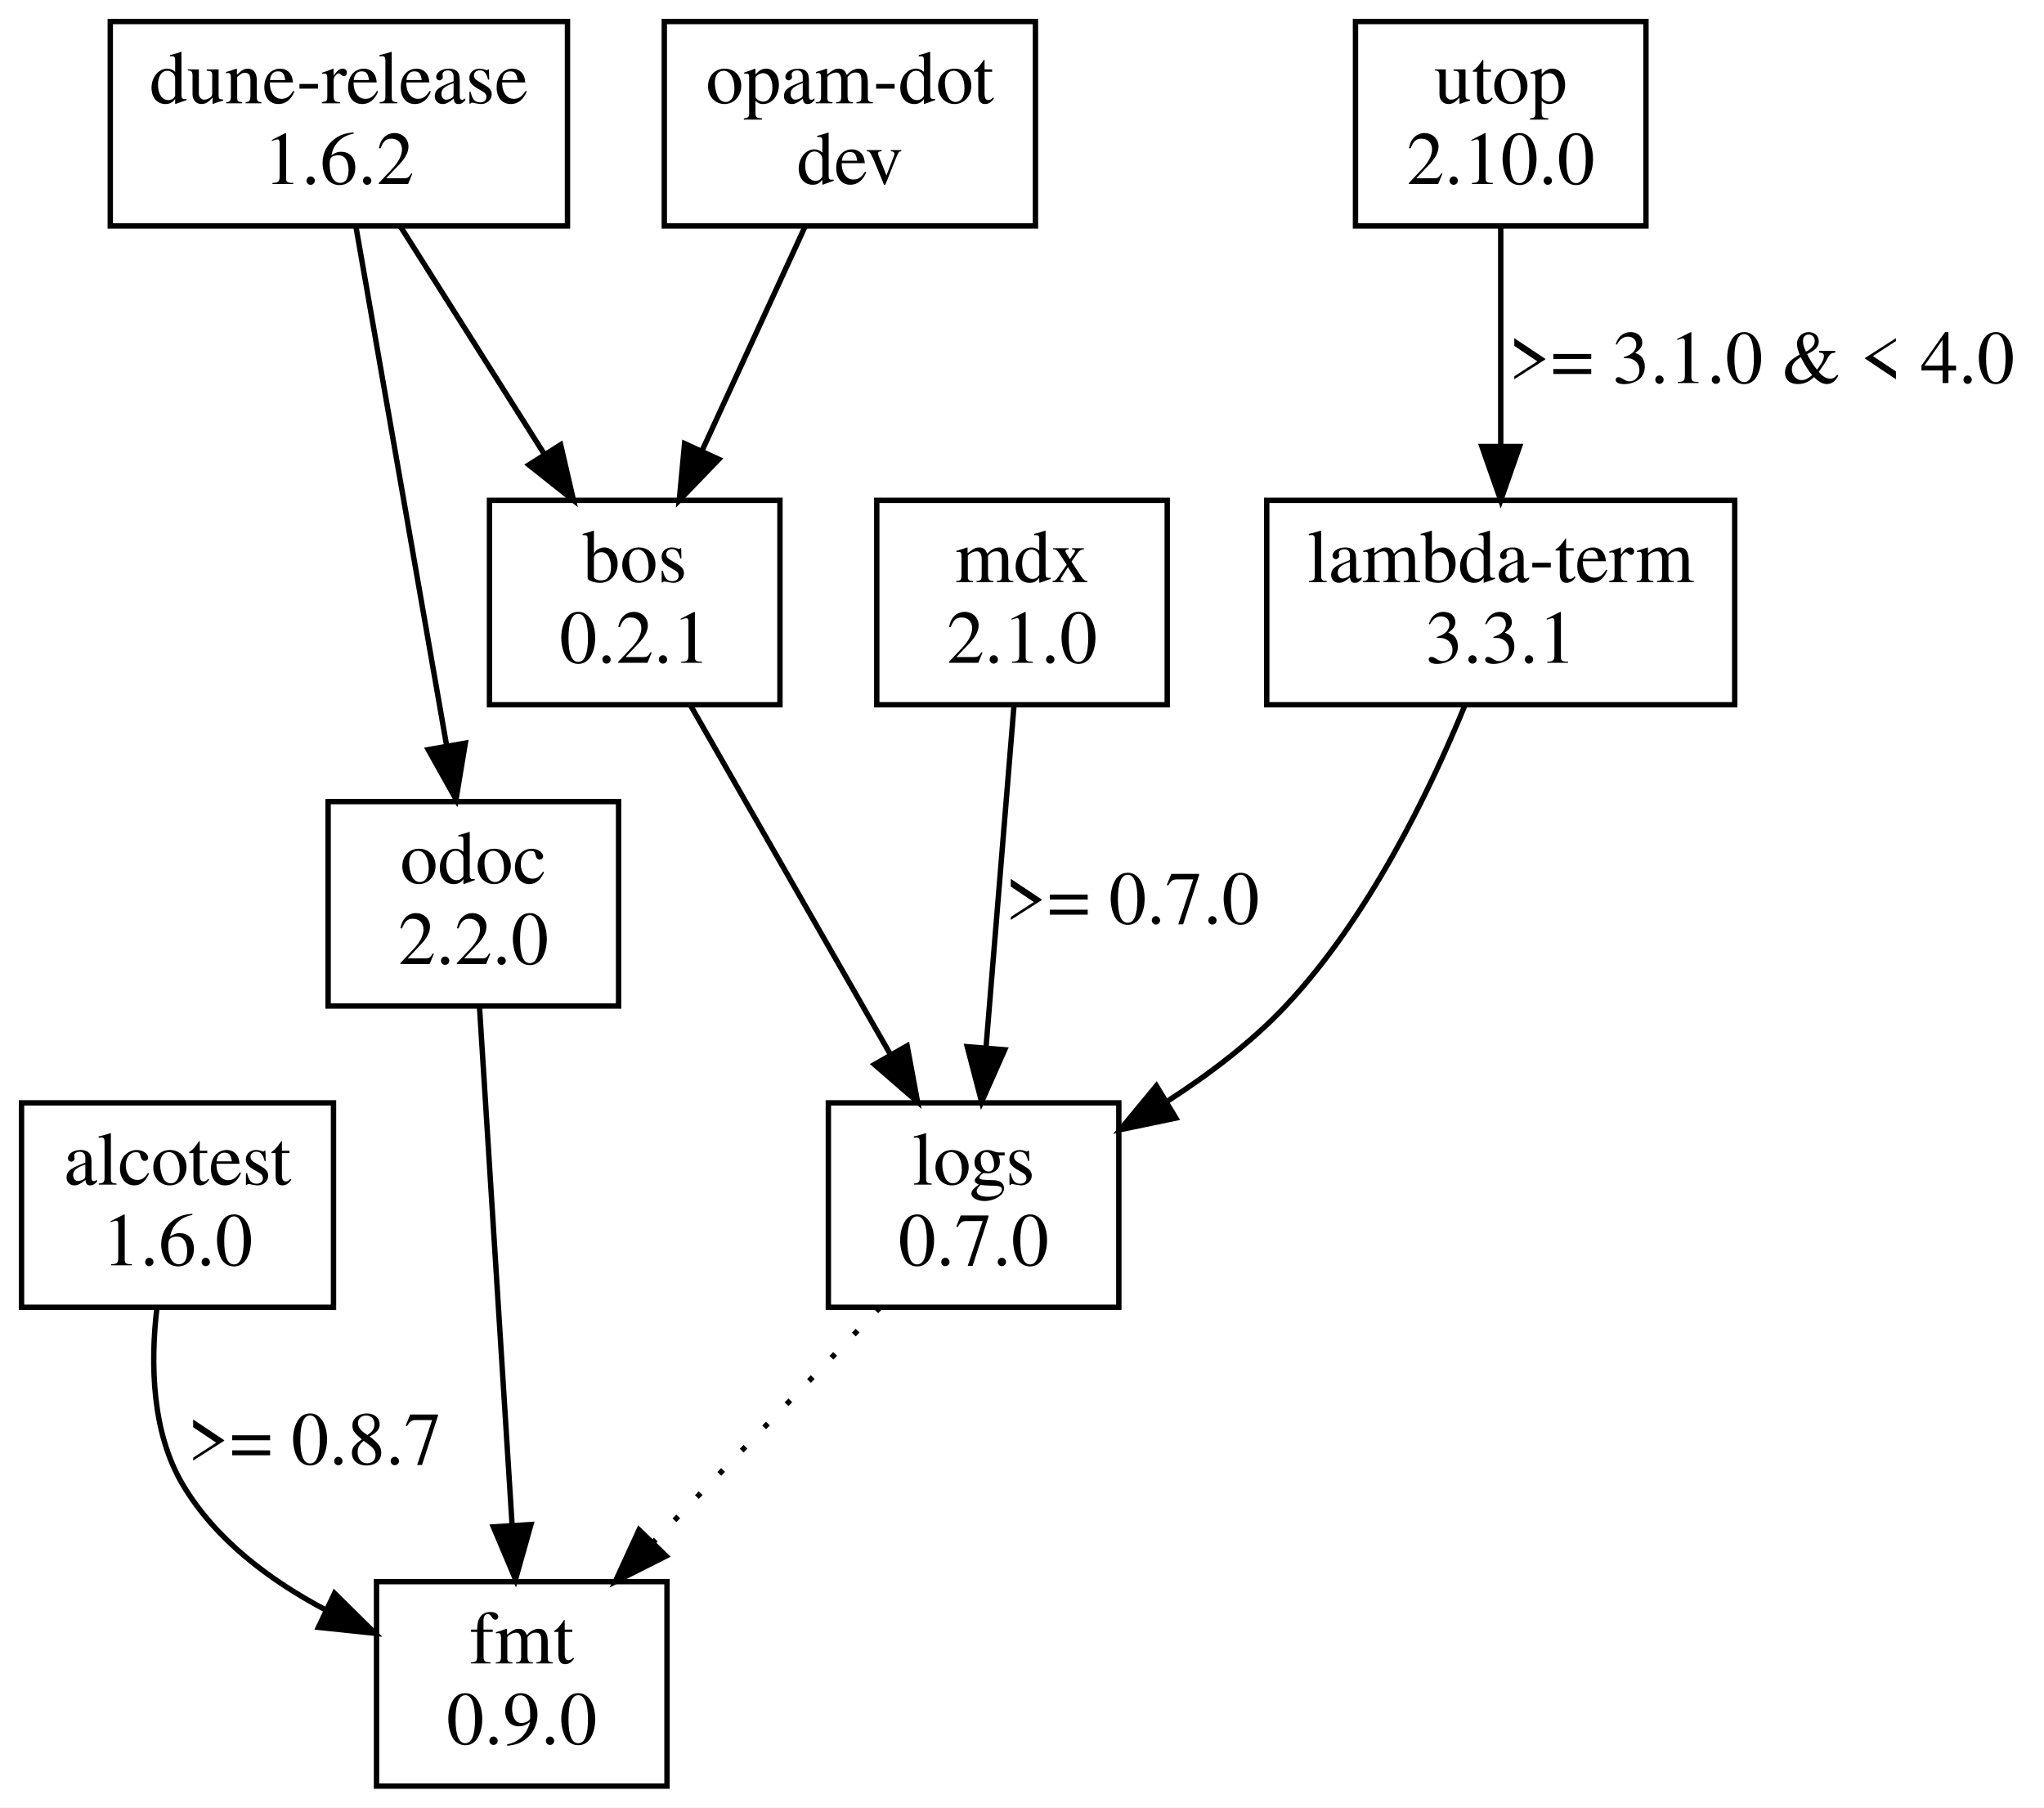
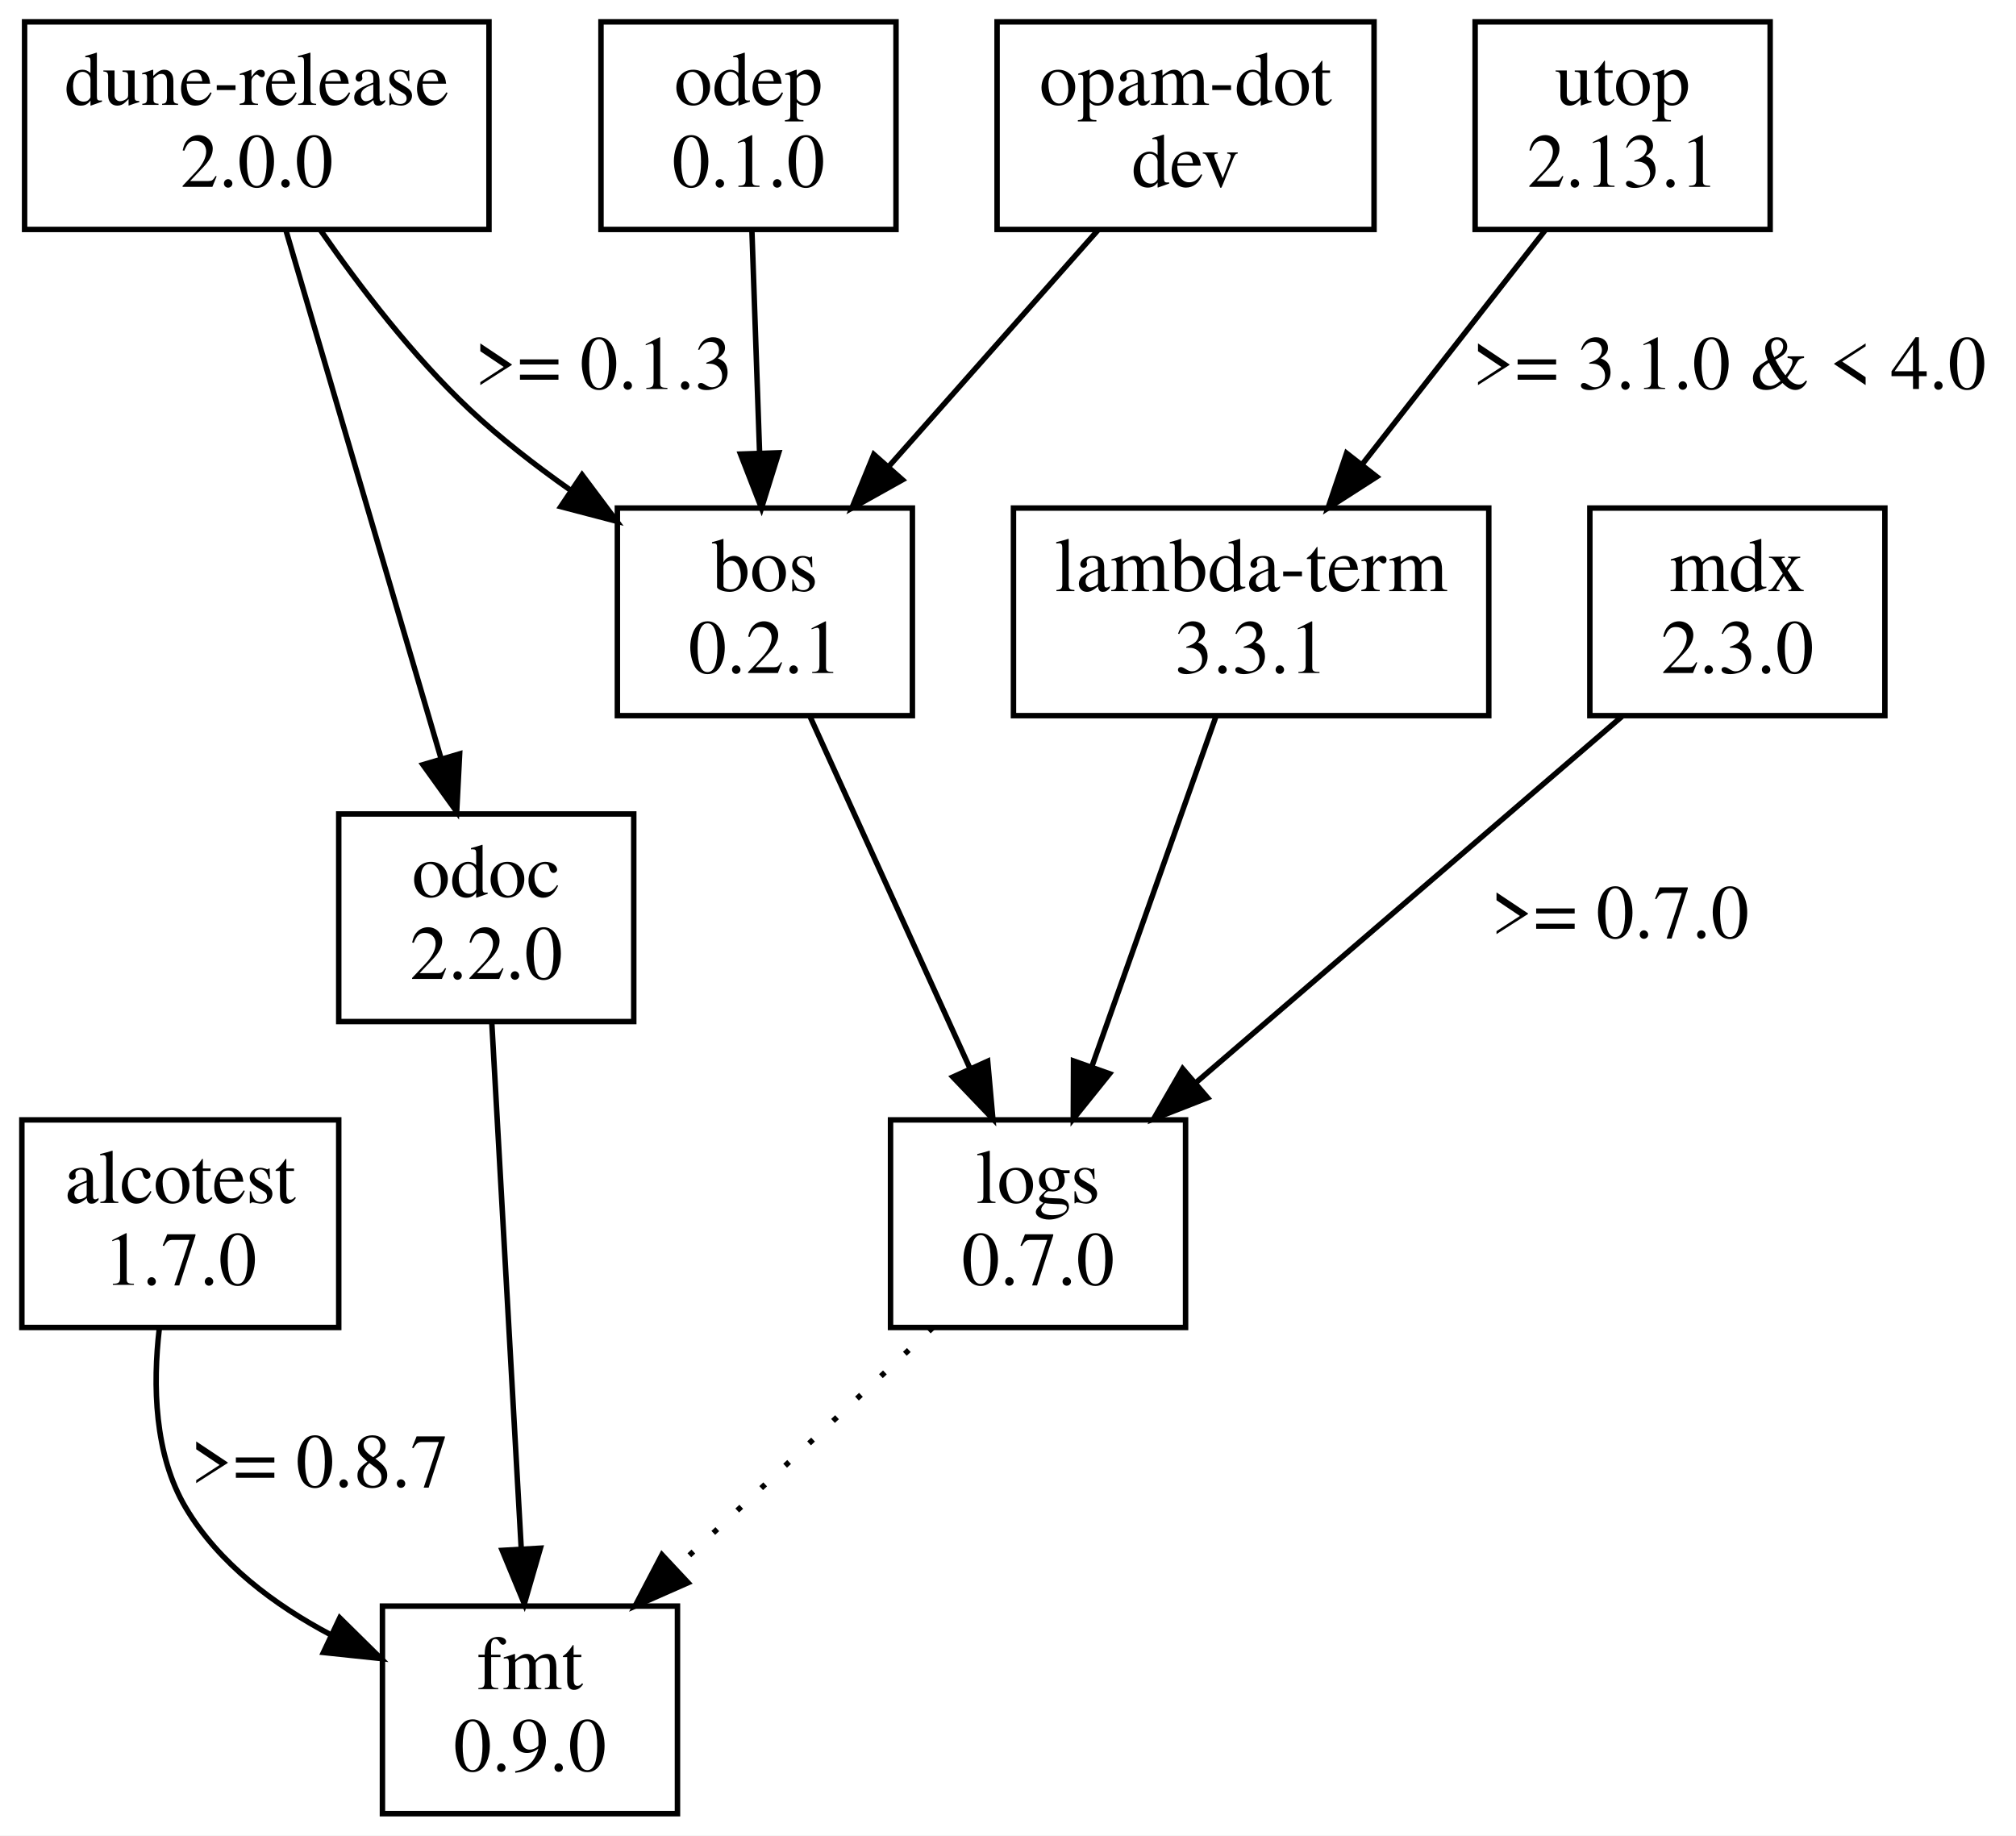
- <svg xmlns="http://www.w3.org/2000/svg" width="380pt" height="336pt" viewBox="0.00 0.00 380.00 336.00">
+ <svg xmlns="http://www.w3.org/2000/svg" width="369pt" height="336pt" viewBox="0.00 0.00 369.00 336.00">
  <g id="graph0" class="graph" transform="scale(1 1) rotate(0) translate(4 332)">
-     <polygon fill="white" stroke="transparent" points="-4,4 -4,-332 376,-332 376,4 -4,4" />
+     <polygon fill="white" stroke="transparent" points="-4,4 -4,-332 365,-332 365,4 -4,4" />
    <g id="node1" class="node">
      <polygon fill="none" stroke="black" points="58,-127 0,-127 0,-89 58,-89 58,-127" />
      <text text-anchor="middle" x="29" y="-111.8" font-family="Times,serif" font-size="14.00">alcotest</text>
-       <text text-anchor="middle" x="29" y="-96.8" font-family="Times,serif" font-size="14.00">1.6.0</text>
+       <text text-anchor="middle" x="29" y="-96.8" font-family="Times,serif" font-size="14.00">1.7.0</text>
    </g>
    <g id="node4" class="node">
      <polygon fill="none" stroke="black" points="120,-38 66,-38 66,0 120,0 120,-38" />
      <text text-anchor="middle" x="93" y="-22.8" font-family="Times,serif" font-size="14.00">fmt</text>
      <text text-anchor="middle" x="93" y="-7.8" font-family="Times,serif" font-size="14.00">0.9.0</text>
    </g>
    <g id="edge1" class="edge">
      <path fill="none" stroke="black" d="M25.16,-88.81C23.96,-78.5 24.21,-65.75 30,-56 36.07,-45.78 46.22,-38.2 56.62,-32.71" />
      <polygon fill="black" stroke="black" points="58.19,-35.84 65.73,-28.4 55.2,-29.51 58.19,-35.84" />
      <text text-anchor="middle" x="54.5" y="-59.8" font-family="Times,serif" font-size="14.00">&gt;= 0.8.7</text>
    </g>
    <g id="node2" class="node">
-       <polygon fill="none" stroke="black" points="141,-239 87,-239 87,-201 141,-201 141,-239" />
-       <text text-anchor="middle" x="114" y="-223.8" font-family="Times,serif" font-size="14.00">bos</text>
-       <text text-anchor="middle" x="114" y="-208.8" font-family="Times,serif" font-size="14.00">0.2.1</text>
+       <polygon fill="none" stroke="black" points="163,-239 109,-239 109,-201 163,-201 163,-239" />
+       <text text-anchor="middle" x="136" y="-223.8" font-family="Times,serif" font-size="14.00">bos</text>
+       <text text-anchor="middle" x="136" y="-208.8" font-family="Times,serif" font-size="14.00">0.2.1</text>
    </g>
    <g id="node6" class="node">
-       <polygon fill="none" stroke="black" points="204,-127 150,-127 150,-89 204,-89 204,-127" />
-       <text text-anchor="middle" x="177" y="-111.8" font-family="Times,serif" font-size="14.00">logs</text>
-       <text text-anchor="middle" x="177" y="-96.8" font-family="Times,serif" font-size="14.00">0.7.0</text>
+       <polygon fill="none" stroke="black" points="213,-127 159,-127 159,-89 213,-89 213,-127" />
+       <text text-anchor="middle" x="186" y="-111.8" font-family="Times,serif" font-size="14.00">logs</text>
+       <text text-anchor="middle" x="186" y="-96.8" font-family="Times,serif" font-size="14.00">0.7.0</text>
    </g>
    <g id="edge2" class="edge">
-       <path fill="none" stroke="black" d="M124.4,-200.84C134.53,-183.16 150.03,-156.09 161.58,-135.92" />
-       <polygon fill="black" stroke="black" points="164.65,-137.61 166.58,-127.19 158.57,-134.13 164.65,-137.61" />
+       <path fill="none" stroke="black" d="M144.26,-200.84C152.22,-183.32 164.37,-156.58 173.52,-136.47" />
+       <polygon fill="black" stroke="black" points="176.78,-137.74 177.73,-127.19 170.41,-134.85 176.78,-137.74" />
    </g>
    <g id="node3" class="node">
-       <polygon fill="none" stroke="black" points="101.5,-328 16.5,-328 16.5,-290 101.5,-290 101.5,-328" />
-       <text text-anchor="middle" x="59" y="-312.8" font-family="Times,serif" font-size="14.00">dune-release</text>
-       <text text-anchor="middle" x="59" y="-297.8" font-family="Times,serif" font-size="14.00">1.6.2</text>
+       <polygon fill="none" stroke="black" points="85.5,-328 0.5,-328 0.5,-290 85.5,-290 85.5,-328" />
+       <text text-anchor="middle" x="43" y="-312.8" font-family="Times,serif" font-size="14.00">dune-release</text>
+       <text text-anchor="middle" x="43" y="-297.8" font-family="Times,serif" font-size="14.00">2.0.0</text>
    </g>
    <g id="edge3" class="edge">
-       <path fill="none" stroke="black" d="M70.4,-289.97C78.14,-277.73 88.51,-261.32 97.2,-247.58" />
-       <polygon fill="black" stroke="black" points="100.23,-249.33 102.62,-239 94.32,-245.59 100.23,-249.33" />
+       <path fill="none" stroke="black" d="M54.69,-289.82C61.84,-279.51 71.59,-266.76 82,-257 87.54,-251.81 93.9,-246.86 100.27,-242.38" />
+       <polygon fill="black" stroke="black" points="102.54,-245.07 108.89,-236.58 98.64,-239.26 102.54,-245.07" />
+       <text text-anchor="middle" x="106.5" y="-260.8" font-family="Times,serif" font-size="14.00">&gt;= 0.1.3</text>
+     </g>
+     <g id="node9" class="node">
+       <polygon fill="none" stroke="black" points="112,-183 58,-183 58,-145 112,-145 112,-183" />
+       <text text-anchor="middle" x="85" y="-167.8" font-family="Times,serif" font-size="14.00">odoc</text>
+       <text text-anchor="middle" x="85" y="-152.8" font-family="Times,serif" font-size="14.00">2.2.0</text>
+     </g>
+     <g id="edge4" class="edge">
+       <path fill="none" stroke="black" d="M48.32,-289.89C55.48,-265.52 68.28,-221.94 76.7,-193.25" />
+       <polygon fill="black" stroke="black" points="80.13,-194 79.59,-183.42 73.41,-192.02 80.13,-194" />
+     </g>
+     <g id="node5" class="node">
+       <polygon fill="none" stroke="black" points="268.5,-239 181.5,-239 181.5,-201 268.5,-201 268.5,-239" />
+       <text text-anchor="middle" x="225" y="-223.8" font-family="Times,serif" font-size="14.00">lambda-term</text>
+       <text text-anchor="middle" x="225" y="-208.8" font-family="Times,serif" font-size="14.00">3.3.1</text>
+     </g>
+     <g id="edge5" class="edge">
+       <path fill="none" stroke="black" d="M218.56,-200.84C212.38,-183.4 202.96,-156.82 195.84,-136.74" />
+       <polygon fill="black" stroke="black" points="199.09,-135.45 192.45,-127.19 192.49,-137.79 199.09,-135.45" />
+     </g>
+     <g id="edge6" class="edge">
+       <path fill="none" stroke="black" stroke-dasharray="1,5" d="M166.73,-88.97C153.14,-76.26 134.75,-59.06 119.74,-45.02" />
+       <polygon fill="black" stroke="black" points="121.94,-42.28 112.24,-38 117.16,-47.39 121.94,-42.28" />
+     </g>
+     <g id="node7" class="node">
+       <polygon fill="none" stroke="black" points="341,-239 287,-239 287,-201 341,-201 341,-239" />
+       <text text-anchor="middle" x="314" y="-223.8" font-family="Times,serif" font-size="14.00">mdx</text>
+       <text text-anchor="middle" x="314" y="-208.8" font-family="Times,serif" font-size="14.00">2.3.0</text>
+     </g>
+     <g id="edge7" class="edge">
+       <path fill="none" stroke="black" d="M292.86,-200.84C271.56,-182.52 238.52,-154.13 214.82,-133.76" />
+       <polygon fill="black" stroke="black" points="217.03,-131.05 207.17,-127.19 212.47,-136.36 217.03,-131.05" />
+       <text text-anchor="middle" x="292.5" y="-160.3" font-family="Times,serif" font-size="14.00">&gt;= 0.7.0</text>
    </g>
    <g id="node8" class="node">
-       <polygon fill="none" stroke="black" points="111,-183 57,-183 57,-145 111,-145 111,-183" />
-       <text text-anchor="middle" x="84" y="-167.8" font-family="Times,serif" font-size="14.00">odoc</text>
-       <text text-anchor="middle" x="84" y="-152.8" font-family="Times,serif" font-size="14.00">2.2.0</text>
-     </g>
-     <g id="edge4" class="edge">
-       <path fill="none" stroke="black" d="M62.17,-289.89C66.41,-265.63 73.98,-222.33 78.99,-193.63" />
-       <polygon fill="black" stroke="black" points="82.51,-193.87 80.78,-183.42 75.61,-192.66 82.51,-193.87" />
-     </g>
-     <g id="node5" class="node">
-       <polygon fill="none" stroke="black" points="318.5,-239 231.5,-239 231.5,-201 318.5,-201 318.5,-239" />
-       <text text-anchor="middle" x="275" y="-223.8" font-family="Times,serif" font-size="14.00">lambda-term</text>
-       <text text-anchor="middle" x="275" y="-208.8" font-family="Times,serif" font-size="14.00">3.3.1</text>
-     </g>
-     <g id="edge5" class="edge">
-       <path fill="none" stroke="black" d="M268.35,-200.92C261.76,-184.83 250.42,-161.37 235,-145 228.68,-138.29 220.85,-132.34 213.01,-127.3" />
-       <polygon fill="black" stroke="black" points="214.61,-124.17 204.24,-122.01 210.99,-130.17 214.61,-124.17" />
-     </g>
-     <g id="edge6" class="edge">
-       <path fill="none" stroke="black" stroke-dasharray="1,5" d="M159.6,-88.97C147.43,-76.38 131.02,-59.38 117.53,-45.41" />
-       <polygon fill="black" stroke="black" points="119.85,-42.77 110.38,-38 114.81,-47.63 119.85,-42.77" />
-     </g>
-     <g id="node7" class="node">
-       <polygon fill="none" stroke="black" points="213,-239 159,-239 159,-201 213,-201 213,-239" />
-       <text text-anchor="middle" x="186" y="-223.8" font-family="Times,serif" font-size="14.00">mdx</text>
-       <text text-anchor="middle" x="186" y="-208.8" font-family="Times,serif" font-size="14.00">2.1.0</text>
-     </g>
-     <g id="edge7" class="edge">
-       <path fill="none" stroke="black" d="M184.51,-200.84C183.1,-183.56 180.95,-157.31 179.31,-137.29" />
-       <polygon fill="black" stroke="black" points="182.79,-136.87 178.49,-127.19 175.82,-137.44 182.79,-136.87" />
-       <text text-anchor="middle" x="206.5" y="-160.3" font-family="Times,serif" font-size="14.00">&gt;= 0.7.0</text>
+       <polygon fill="none" stroke="black" points="160,-328 106,-328 106,-290 160,-290 160,-328" />
+       <text text-anchor="middle" x="133" y="-312.8" font-family="Times,serif" font-size="14.00">odep</text>
+       <text text-anchor="middle" x="133" y="-297.8" font-family="Times,serif" font-size="14.00">0.1.0</text>
    </g>
    <g id="edge8" class="edge">
-       <path fill="none" stroke="black" d="M85.14,-144.89C86.67,-120.63 89.39,-77.33 91.2,-48.63" />
-       <polygon fill="black" stroke="black" points="94.71,-48.62 91.84,-38.42 87.72,-48.18 94.71,-48.62" />
-     </g>
-     <g id="node9" class="node">
-       <polygon fill="none" stroke="black" points="188.5,-328 119.5,-328 119.5,-290 188.5,-290 188.5,-328" />
-       <text text-anchor="middle" x="154" y="-312.8" font-family="Times,serif" font-size="14.00">opam-dot</text>
-       <text text-anchor="middle" x="154" y="-297.8" font-family="Times,serif" font-size="14.00">dev</text>
+       <path fill="none" stroke="black" d="M133.62,-289.97C134.03,-278.19 134.57,-262.56 135.03,-249.16" />
+       <polygon fill="black" stroke="black" points="138.53,-249.12 135.38,-239 131.54,-248.88 138.53,-249.12" />
    </g>
    <g id="edge9" class="edge">
-       <path fill="none" stroke="black" d="M145.71,-289.97C140.19,-277.96 132.82,-261.94 126.58,-248.36" />
-       <polygon fill="black" stroke="black" points="129.63,-246.63 122.28,-239 123.27,-249.55 129.63,-246.63" />
+       <path fill="none" stroke="black" d="M86.01,-144.89C87.37,-120.63 89.79,-77.33 91.4,-48.63" />
+       <polygon fill="black" stroke="black" points="94.91,-48.6 91.97,-38.42 87.92,-48.2 94.91,-48.6" />
    </g>
    <g id="node10" class="node">
-       <polygon fill="none" stroke="black" points="302,-328 248,-328 248,-290 302,-290 302,-328" />
-       <text text-anchor="middle" x="275" y="-312.8" font-family="Times,serif" font-size="14.00">utop</text>
-       <text text-anchor="middle" x="275" y="-297.8" font-family="Times,serif" font-size="14.00">2.10.0</text>
+       <polygon fill="none" stroke="black" points="247.5,-328 178.5,-328 178.5,-290 247.5,-290 247.5,-328" />
+       <text text-anchor="middle" x="213" y="-312.8" font-family="Times,serif" font-size="14.00">opam-dot</text>
+       <text text-anchor="middle" x="213" y="-297.8" font-family="Times,serif" font-size="14.00">dev</text>
    </g>
    <g id="edge10" class="edge">
-       <path fill="none" stroke="black" d="M275,-289.97C275,-278.19 275,-262.56 275,-249.16" />
-       <polygon fill="black" stroke="black" points="278.5,-249 275,-239 271.5,-249 278.5,-249" />
-       <text text-anchor="middle" x="323.5" y="-260.8" font-family="Times,serif" font-size="14.00">&gt;= 3.1.0 &amp; &lt; 4.0</text>
+       <path fill="none" stroke="black" d="M197.05,-289.97C186,-277.49 171.13,-260.69 158.83,-246.79" />
+       <polygon fill="black" stroke="black" points="161.18,-244.17 151.93,-239 155.94,-248.81 161.18,-244.17" />
+     </g>
+     <g id="node11" class="node">
+       <polygon fill="none" stroke="black" points="320,-328 266,-328 266,-290 320,-290 320,-328" />
+       <text text-anchor="middle" x="293" y="-312.8" font-family="Times,serif" font-size="14.00">utop</text>
+       <text text-anchor="middle" x="293" y="-297.8" font-family="Times,serif" font-size="14.00">2.13.1</text>
+     </g>
+     <g id="edge11" class="edge">
+       <path fill="none" stroke="black" d="M278.91,-289.97C269.25,-277.61 256.27,-261 245.47,-247.18" />
+       <polygon fill="black" stroke="black" points="247.99,-244.73 239.07,-239 242.47,-249.04 247.99,-244.73" />
+       <text text-anchor="middle" x="312.5" y="-260.8" font-family="Times,serif" font-size="14.00">&gt;= 3.1.0 &amp; &lt; 4.0</text>
    </g>
  </g>
</svg>
